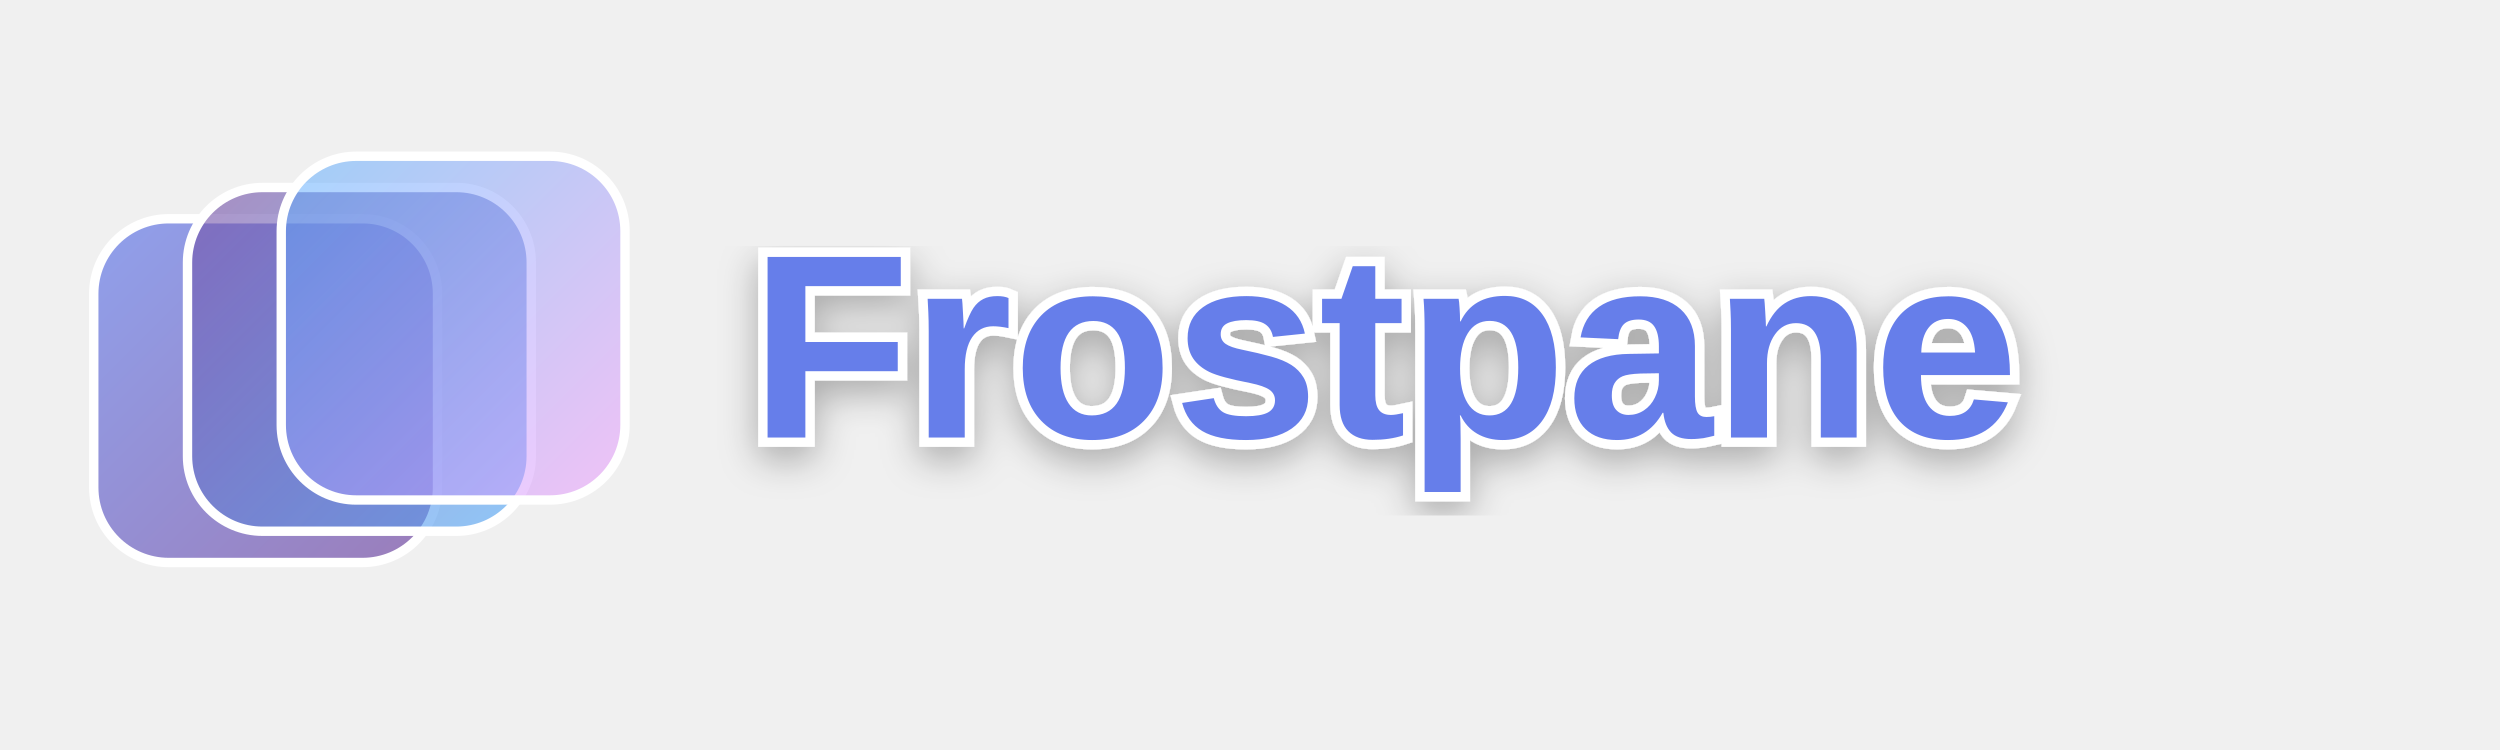
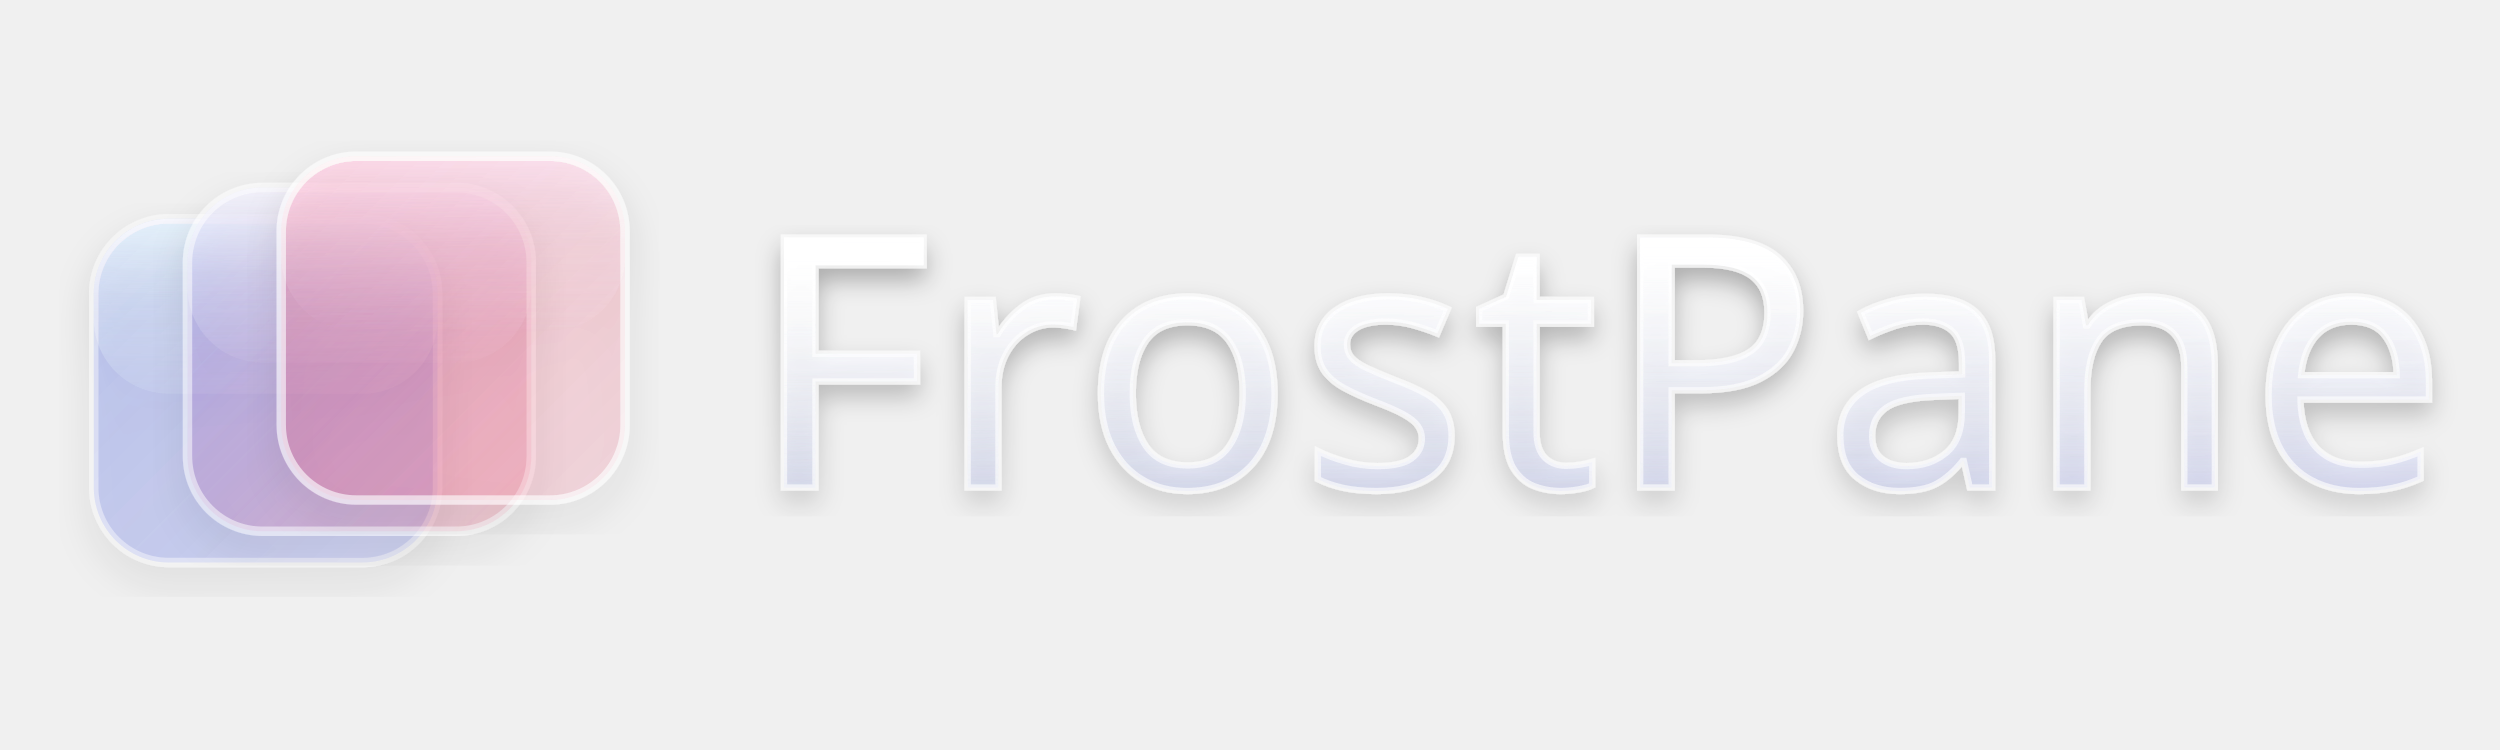
<svg xmlns="http://www.w3.org/2000/svg" width="400" height="120" viewBox="0 0 400 120" fill="none">
  <defs>
-     <linearGradient id="grad3a" x1="0%" y1="0%" x2="100%" y2="100%">
-       <stop offset="0%" style="stop-color:#667eea;stop-opacity:0.7" />
-       <stop offset="100%" style="stop-color:#764ba2;stop-opacity:0.7" />
+     <linearGradient id="glassGrad1" x1="0%" y1="0%" x2="100%" y2="100%">
+       <stop offset="0%" style="stop-color:#667eea;stop-opacity:0.35" />
+       <stop offset="100%" style="stop-color:#818cf8;stop-opacity:0.25" />
    </linearGradient>
-     <linearGradient id="grad3b" x1="0%" y1="0%" x2="100%" y2="100%">
-       <stop offset="0%" style="stop-color:#764ba2;stop-opacity:0.6" />
-       <stop offset="100%" style="stop-color:#4facfe;stop-opacity:0.6" />
+     <linearGradient id="glassGrad2" x1="0%" y1="0%" x2="100%" y2="100%">
+       <stop offset="0%" style="stop-color:#818cf8;stop-opacity:0.3" />
+       <stop offset="100%" style="stop-color:#fb4268;stop-opacity:0.2" />
    </linearGradient>
-     <linearGradient id="grad3c" x1="0%" y1="0%" x2="100%" y2="100%">
-       <stop offset="0%" style="stop-color:#4facfe;stop-opacity:0.5" />
-       <stop offset="100%" style="stop-color:#f093fb;stop-opacity:0.5" />
+     <linearGradient id="glassGrad3" x1="0%" y1="0%" x2="100%" y2="100%">
+       <stop offset="0%" style="stop-color:#fb4268;stop-opacity:0.25" />
+       <stop offset="100%" style="stop-color:#fc5c7d;stop-opacity:0.15" />
    </linearGradient>
+     <linearGradient id="highlight1" x1="0%" y1="0%" x2="0%" y2="100%">
+       <stop offset="0%" style="stop-color:#ffffff;stop-opacity:0.75" />
+       <stop offset="50%" style="stop-color:#ffffff;stop-opacity:0.3" />
+       <stop offset="100%" style="stop-color:#ffffff;stop-opacity:0.1" />
+     </linearGradient>
+     <linearGradient id="highlight2" x1="0%" y1="0%" x2="0%" y2="100%">
+       <stop offset="0%" style="stop-color:#ffffff;stop-opacity:0.7" />
+       <stop offset="50%" style="stop-color:#ffffff;stop-opacity:0.25" />
+       <stop offset="100%" style="stop-color:#ffffff;stop-opacity:0.05" />
+     </linearGradient>
+     <linearGradient id="highlight3" x1="0%" y1="0%" x2="0%" y2="100%">
+       <stop offset="0%" style="stop-color:#ffffff;stop-opacity:0.65" />
+       <stop offset="50%" style="stop-color:#ffffff;stop-opacity:0.2" />
+       <stop offset="100%" style="stop-color:#ffffff;stop-opacity:0" />
+     </linearGradient>
+     <filter id="glassBlur" x="-50%" y="-50%" width="200%" height="200%">
+       <feGaussianBlur in="SourceGraphic" stdDeviation="0.5" />
+       <feColorMatrix type="saturate" values="1.2" />
+       <feComponentTransfer>
+         <feFuncR type="linear" slope="1.15" />
+         <feFuncG type="linear" slope="1.15" />
+         <feFuncB type="linear" slope="1.15" />
+       </feComponentTransfer>
+     </filter>
+     <filter id="glassShadow">
+       <feGaussianBlur in="SourceAlpha" stdDeviation="3" />
+       <feOffset dx="0" dy="3" result="offsetblur" />
+       <feComponentTransfer>
+         <feFuncA type="linear" slope="0.2" />
+       </feComponentTransfer>
+       <feMerge>
+         <feMergeNode />
+         <feMergeNode in="SourceGraphic" />
+       </feMerge>
+     </filter>
    <filter id="textShadow">
-       <feDropShadow dx="0" dy="2" stdDeviation="3" flood-opacity="0.3" />
+       <feGaussianBlur in="SourceAlpha" stdDeviation="2" />
+       <feOffset dx="0" dy="2" result="offsetblur" />
+       <feComponentTransfer>
+         <feFuncA type="linear" slope="0.3" />
+       </feComponentTransfer>
+       <feMerge>
+         <feMergeNode />
+         <feMergeNode in="SourceGraphic" />
+       </feMerge>
    </filter>
+     <linearGradient id="textGlassGrad" x1="0%" y1="0%" x2="100%" y2="100%">
+       <stop offset="0%" style="stop-color:#ffffff;stop-opacity:0.3" />
+       <stop offset="50%" style="stop-color:#667eea;stop-opacity:0.15" />
+       <stop offset="100%" style="stop-color:#818cf8;stop-opacity:0.2" />
+     </linearGradient>
+     <linearGradient id="textHighlight" x1="0%" y1="0%" x2="0%" y2="100%">
+       <stop offset="0%" style="stop-color:#ffffff;stop-opacity:0.9" />
+       <stop offset="50%" style="stop-color:#ffffff;stop-opacity:0.4" />
+       <stop offset="100%" style="stop-color:#ffffff;stop-opacity:0.1" />
+     </linearGradient>
+     <linearGradient id="textEdgeHighlight" x1="0%" y1="0%" x2="0%" y2="100%">
+       <stop offset="0%" style="stop-color:#ffffff;stop-opacity:1" />
+       <stop offset="30%" style="stop-color:#ffffff;stop-opacity:0.6" />
+       <stop offset="100%" style="stop-color:#ffffff;stop-opacity:0" />
+     </linearGradient>
  </defs>
-   <rect x="15" y="35" width="55" height="55" rx="12" fill="url(#grad3a)" stroke="#ffffff" stroke-width="1.5" />
-   <rect x="30" y="30" width="55" height="55" rx="12" fill="url(#grad3b)" stroke="#ffffff" stroke-width="1.5" />
-   <rect x="45" y="25" width="55" height="55" rx="12" fill="url(#grad3c)" stroke="#ffffff" stroke-width="1.5" />
-   <text x="120" y="70" font-family="Arial, sans-serif" font-size="42" font-weight="700" fill="#667eea" stroke="#ffffff" stroke-width="3" paint-order="stroke fill" filter="url(#textShadow)">
-     Frostpane
-   </text>
+   <g filter="url(#glassShadow)">
+     <rect x="15" y="35" width="55" height="55" rx="12" fill="url(#glassGrad1)" stroke="#ffffff" stroke-width="1.5" stroke-opacity="0.4" />
+     <rect x="15" y="35" width="55" height="28" rx="12" fill="url(#highlight1)" style="mix-blend-mode: overlay;" />
+   </g>
+   <g filter="url(#glassShadow)">
+     <rect x="30" y="30" width="55" height="55" rx="12" fill="url(#glassGrad2)" stroke="#ffffff" stroke-width="1.5" stroke-opacity="0.5" />
+     <rect x="30" y="30" width="55" height="28" rx="12" fill="url(#highlight2)" style="mix-blend-mode: overlay;" />
+   </g>
+   <g filter="url(#glassShadow)">
+     <rect x="45" y="25" width="55" height="55" rx="12" fill="url(#glassGrad3)" stroke="#ffffff" stroke-width="1.5" stroke-opacity="0.6" />
+     <rect x="45" y="25" width="55" height="28" rx="12" fill="url(#highlight3)" style="mix-blend-mode: overlay;" />
+   </g>
+   <g filter="url(#textShadow)">
+     <text x="120" y="78" font-family="Impact, 'Arial Black', sans-serif" font-size="56" font-weight="400" fill="url(#textGlassGrad)" stroke="#ffffff" stroke-width="1" stroke-opacity="0.6" letter-spacing="1">
+       FrostPane
+     </text>
+     <text x="120" y="78" font-family="Impact, 'Arial Black', sans-serif" font-size="56" font-weight="400" fill="url(#textHighlight)" style="mix-blend-mode: screen;" letter-spacing="1">
+       FrostPane
+     </text>
+     <text x="120" y="78" font-family="Impact, 'Arial Black', sans-serif" font-size="56" font-weight="400" fill="url(#textEdgeHighlight)" style="mix-blend-mode: screen;" letter-spacing="1">
+       FrostPane
+     </text>
+   </g>
</svg>
